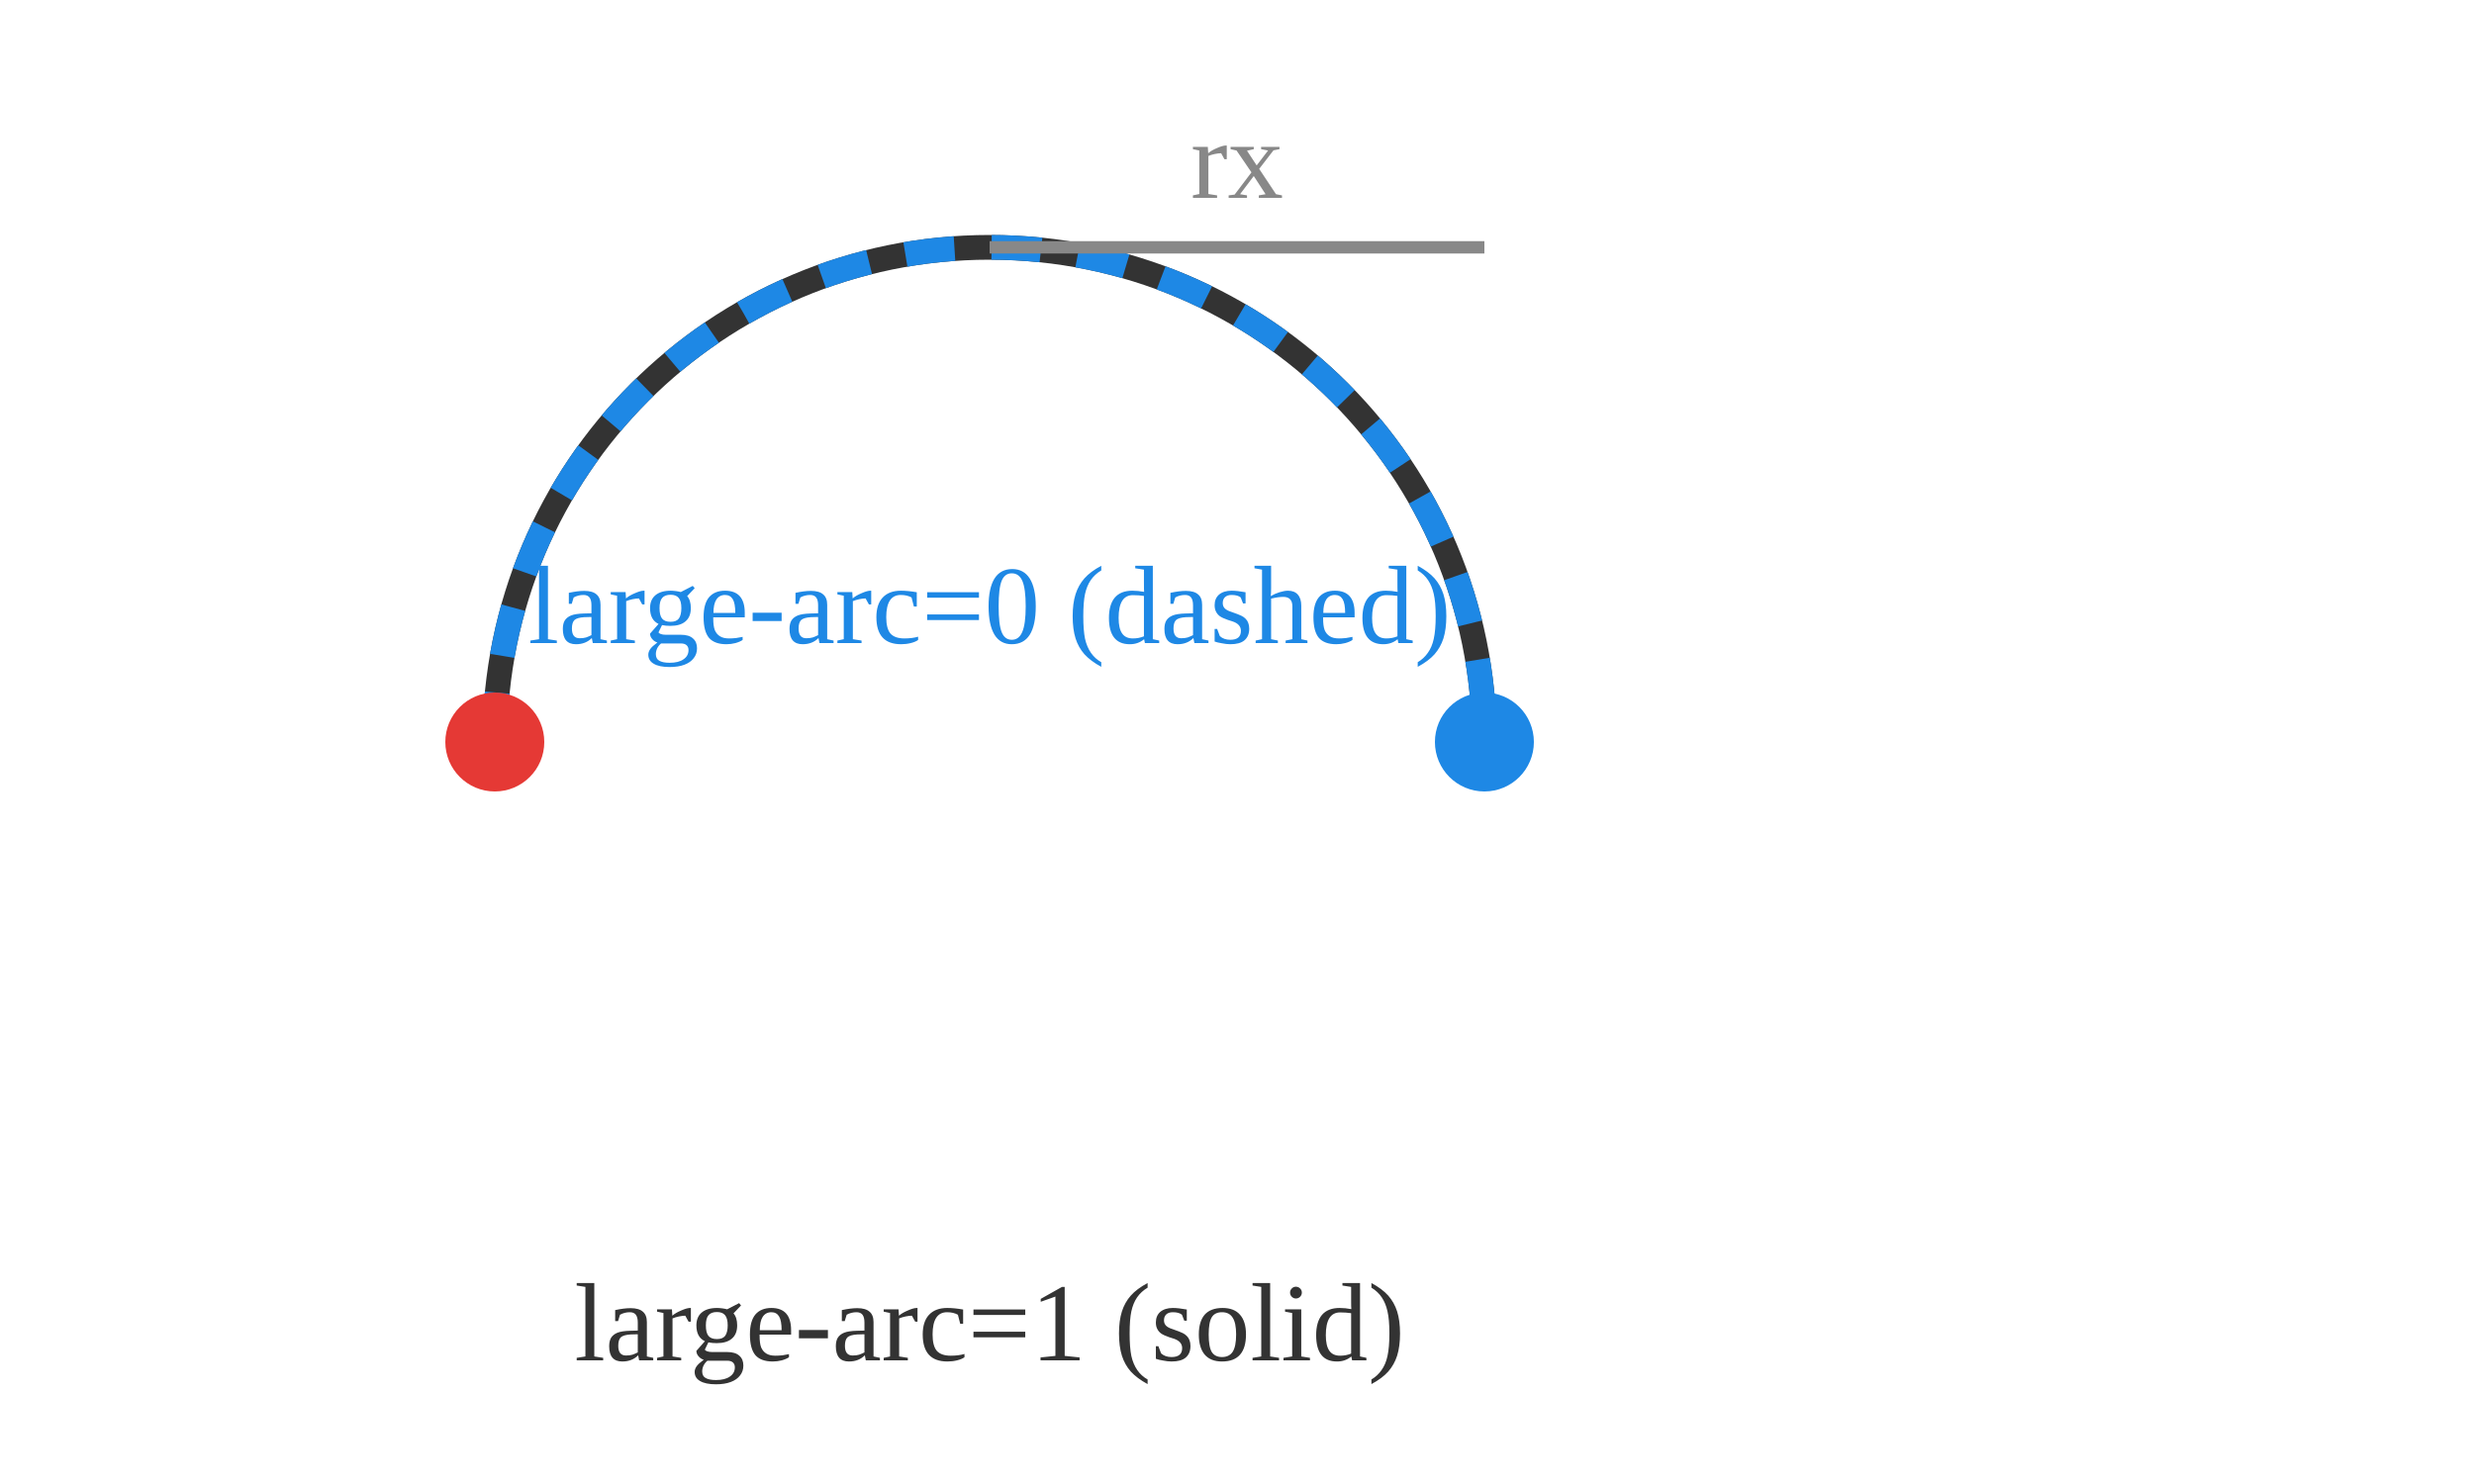
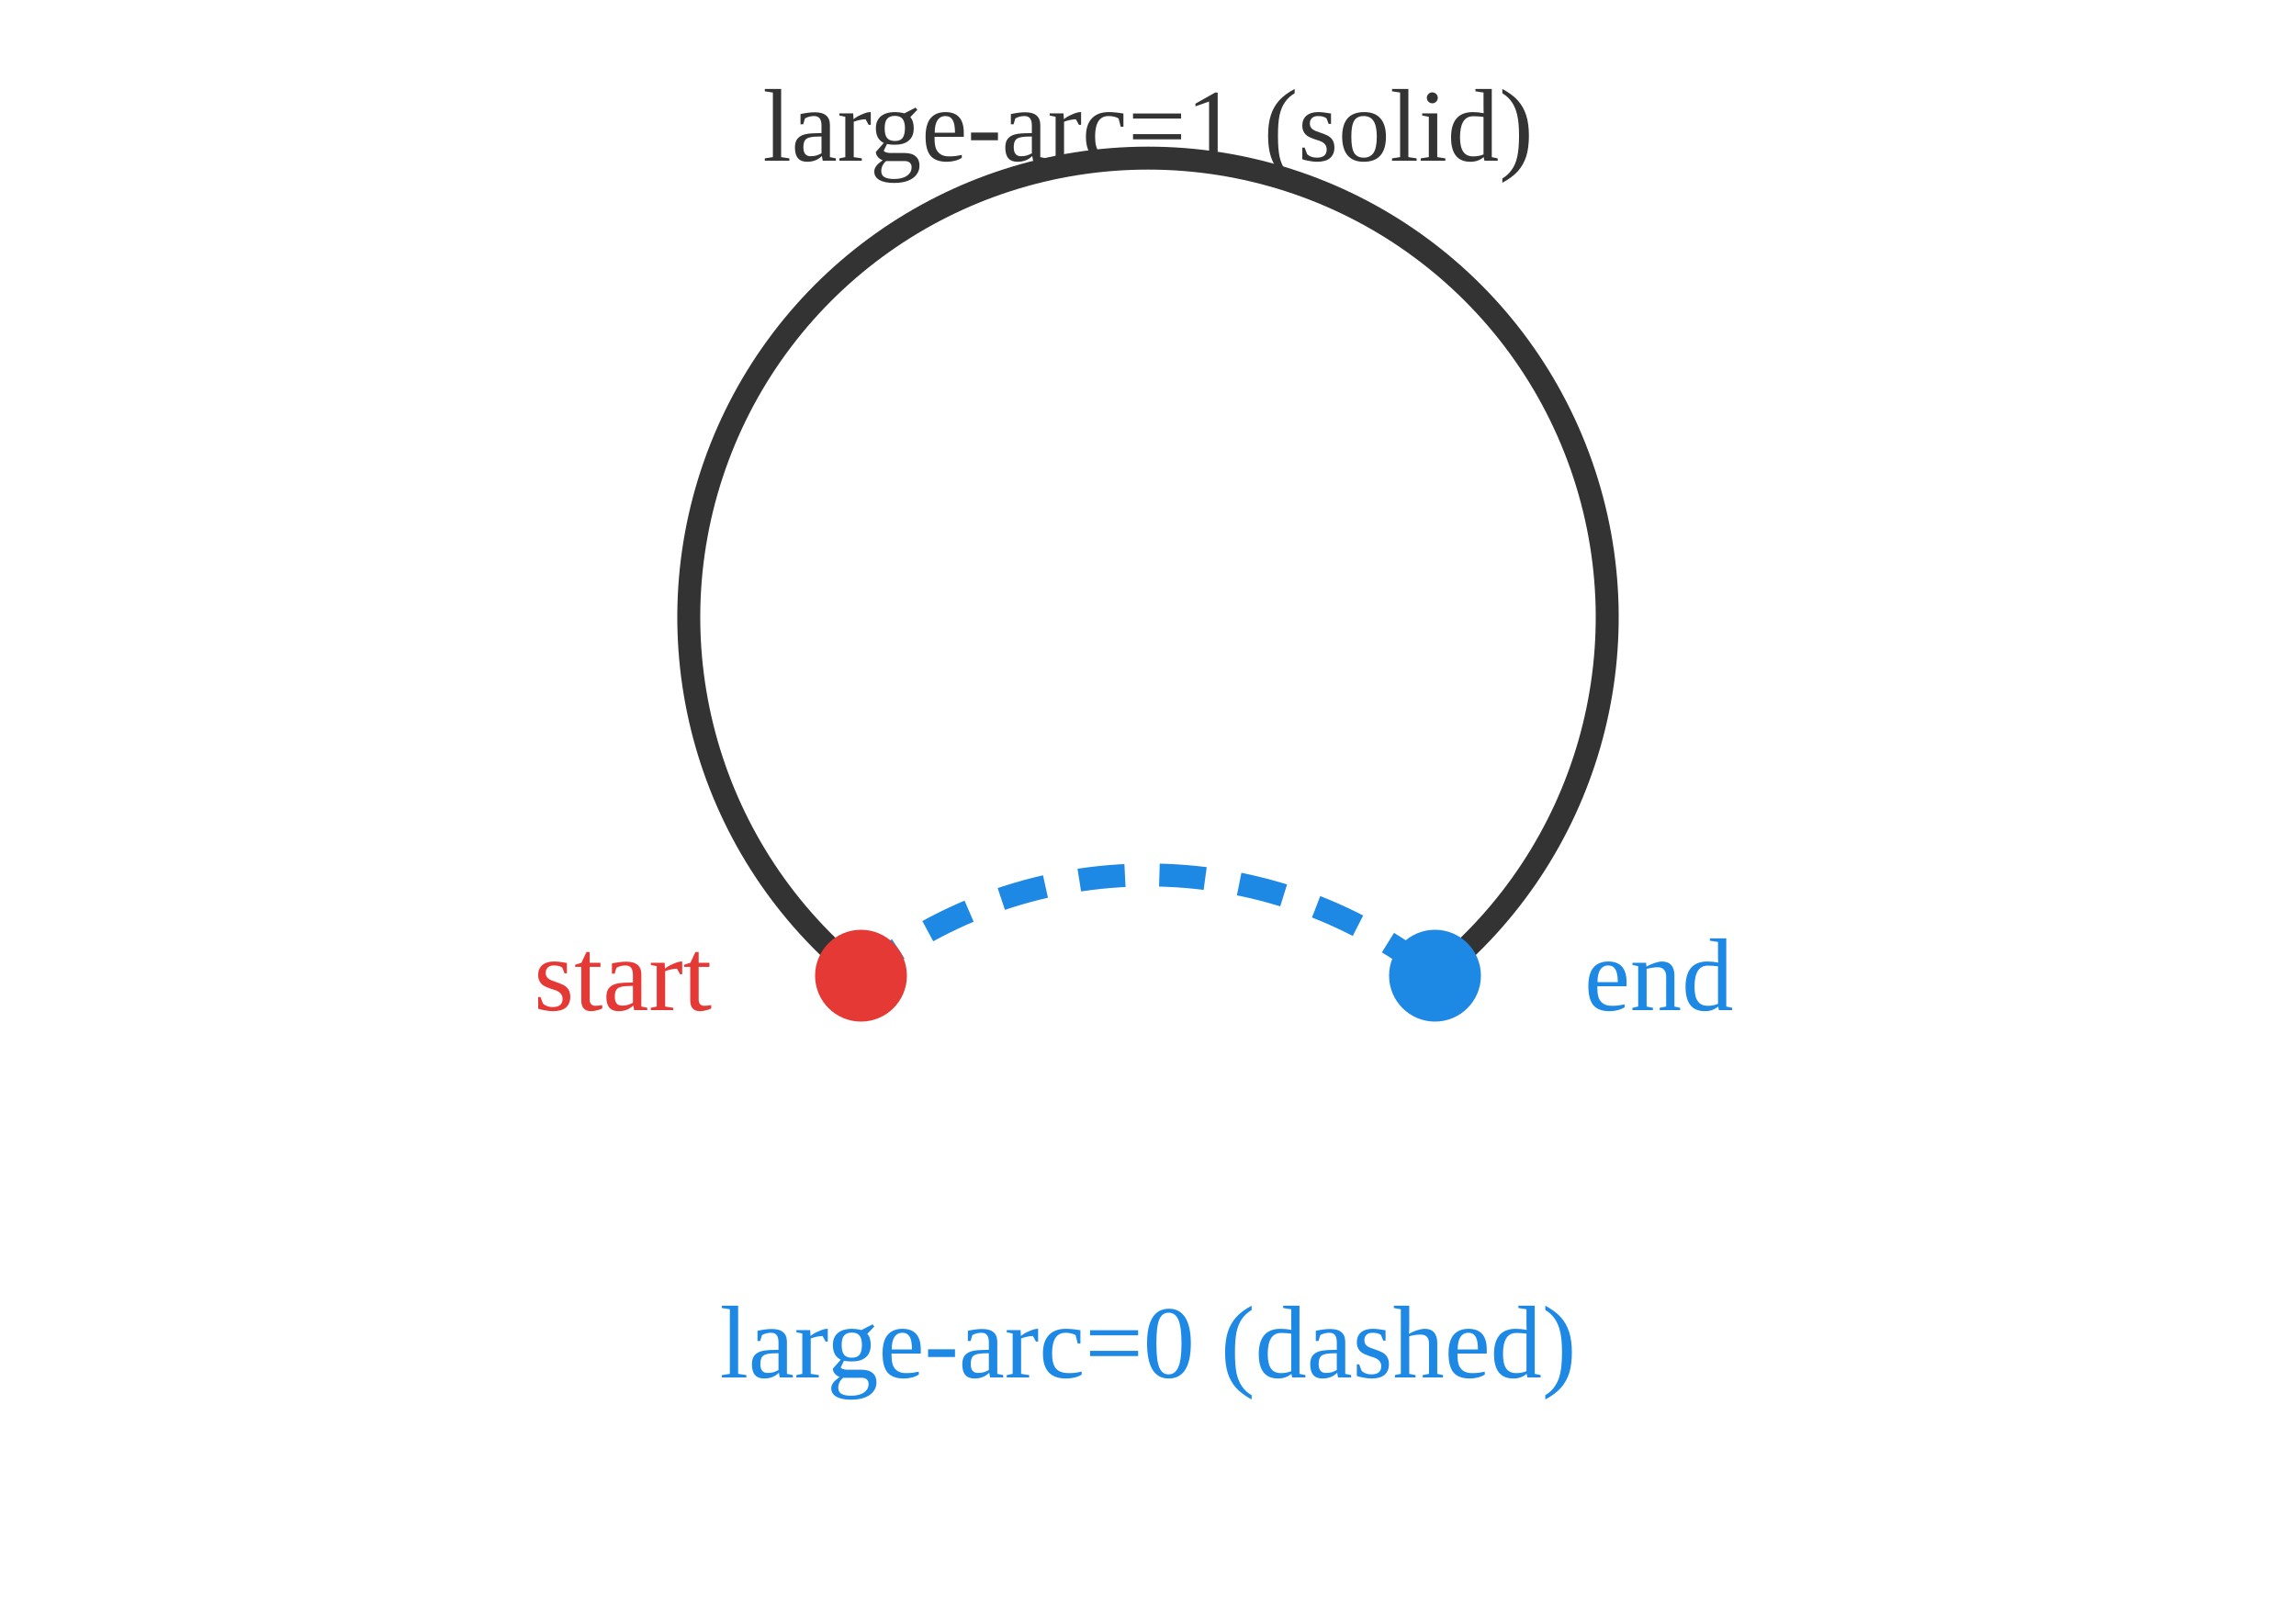
- <svg xmlns="http://www.w3.org/2000/svg" viewBox="0 0 200 120" width="200" height="120">
-   <path d="M 40 60 A 40 40 0 1 1 120 60" fill="none" stroke="#333" stroke-width="2" />
-   <path d="M 40 60 A 40 40 0 0 1 120 60" fill="none" stroke="#1e88e5" stroke-width="2" stroke-dasharray="4 3" />
-   <circle cx="40" cy="60" r="4" fill="#e53935" />
-   <circle cx="120" cy="60" r="4" fill="#1e88e5" />
-   <line x1="80" y1="20" x2="120" y2="20" stroke="#888" stroke-width="1" />
-   <text x="100" y="16" font-size="9" fill="#888" text-anchor="middle">rx</text>
-   <text x="80" y="110" font-size="9" fill="#333" text-anchor="middle">large-arc=1 (solid)</text>
-   <text x="80" y="52" font-size="9" fill="#1e88e5" text-anchor="middle">large-arc=0 (dashed)</text>
+ <svg xmlns="http://www.w3.org/2000/svg" viewBox="0 0 200 140" width="400" height="280">
+   <path d="M75 85A40 40 0 1 1 125 85" fill="none" stroke="#333" stroke-width="2" />
+   <path d="M75 85A40 40 0 0 1 125 85" fill="none" stroke="#1e88e5" stroke-width="2" stroke-dasharray="4 3" />
+   <circle r="4" cx="75" cy="85" fill="#e53935" />
+   <circle r="4" cx="125" cy="85" fill="#1e88e5" />
+   <text x="100" y="14" text-anchor="middle" font-size="9px" fill="#333">large-arc=1 (solid)</text>
+   <text x="100" y="120" text-anchor="middle" font-size="9px" fill="#1e88e5">large-arc=0 (dashed)</text>
+   <text x="62" y="88" text-anchor="end" font-size="9px" fill="#e53935">start</text>
+   <text x="138" y="88" text-anchor="start" font-size="9px" fill="#1e88e5">end</text>
</svg>
